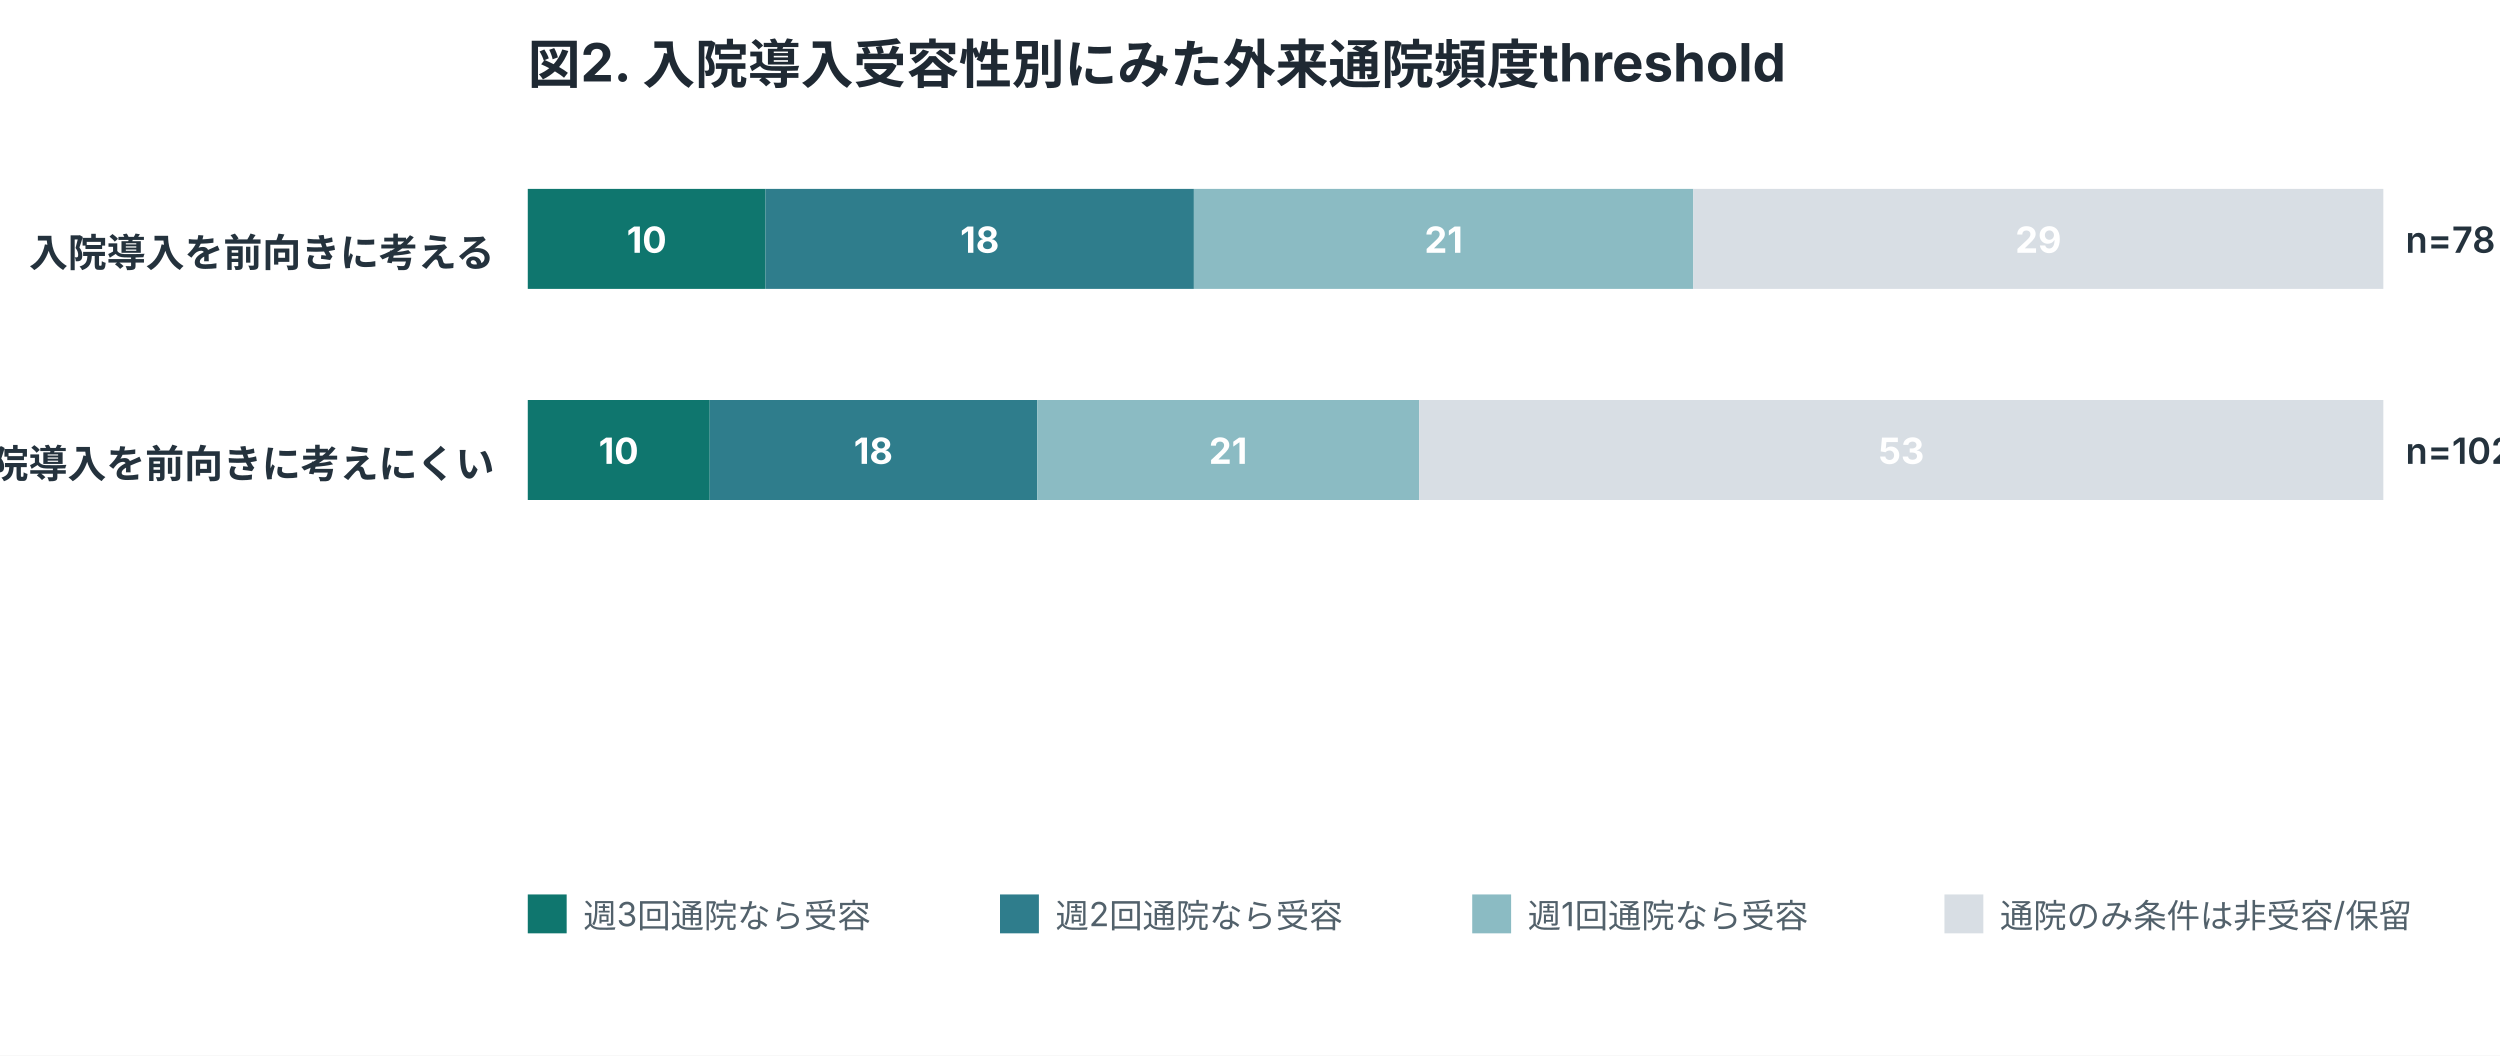
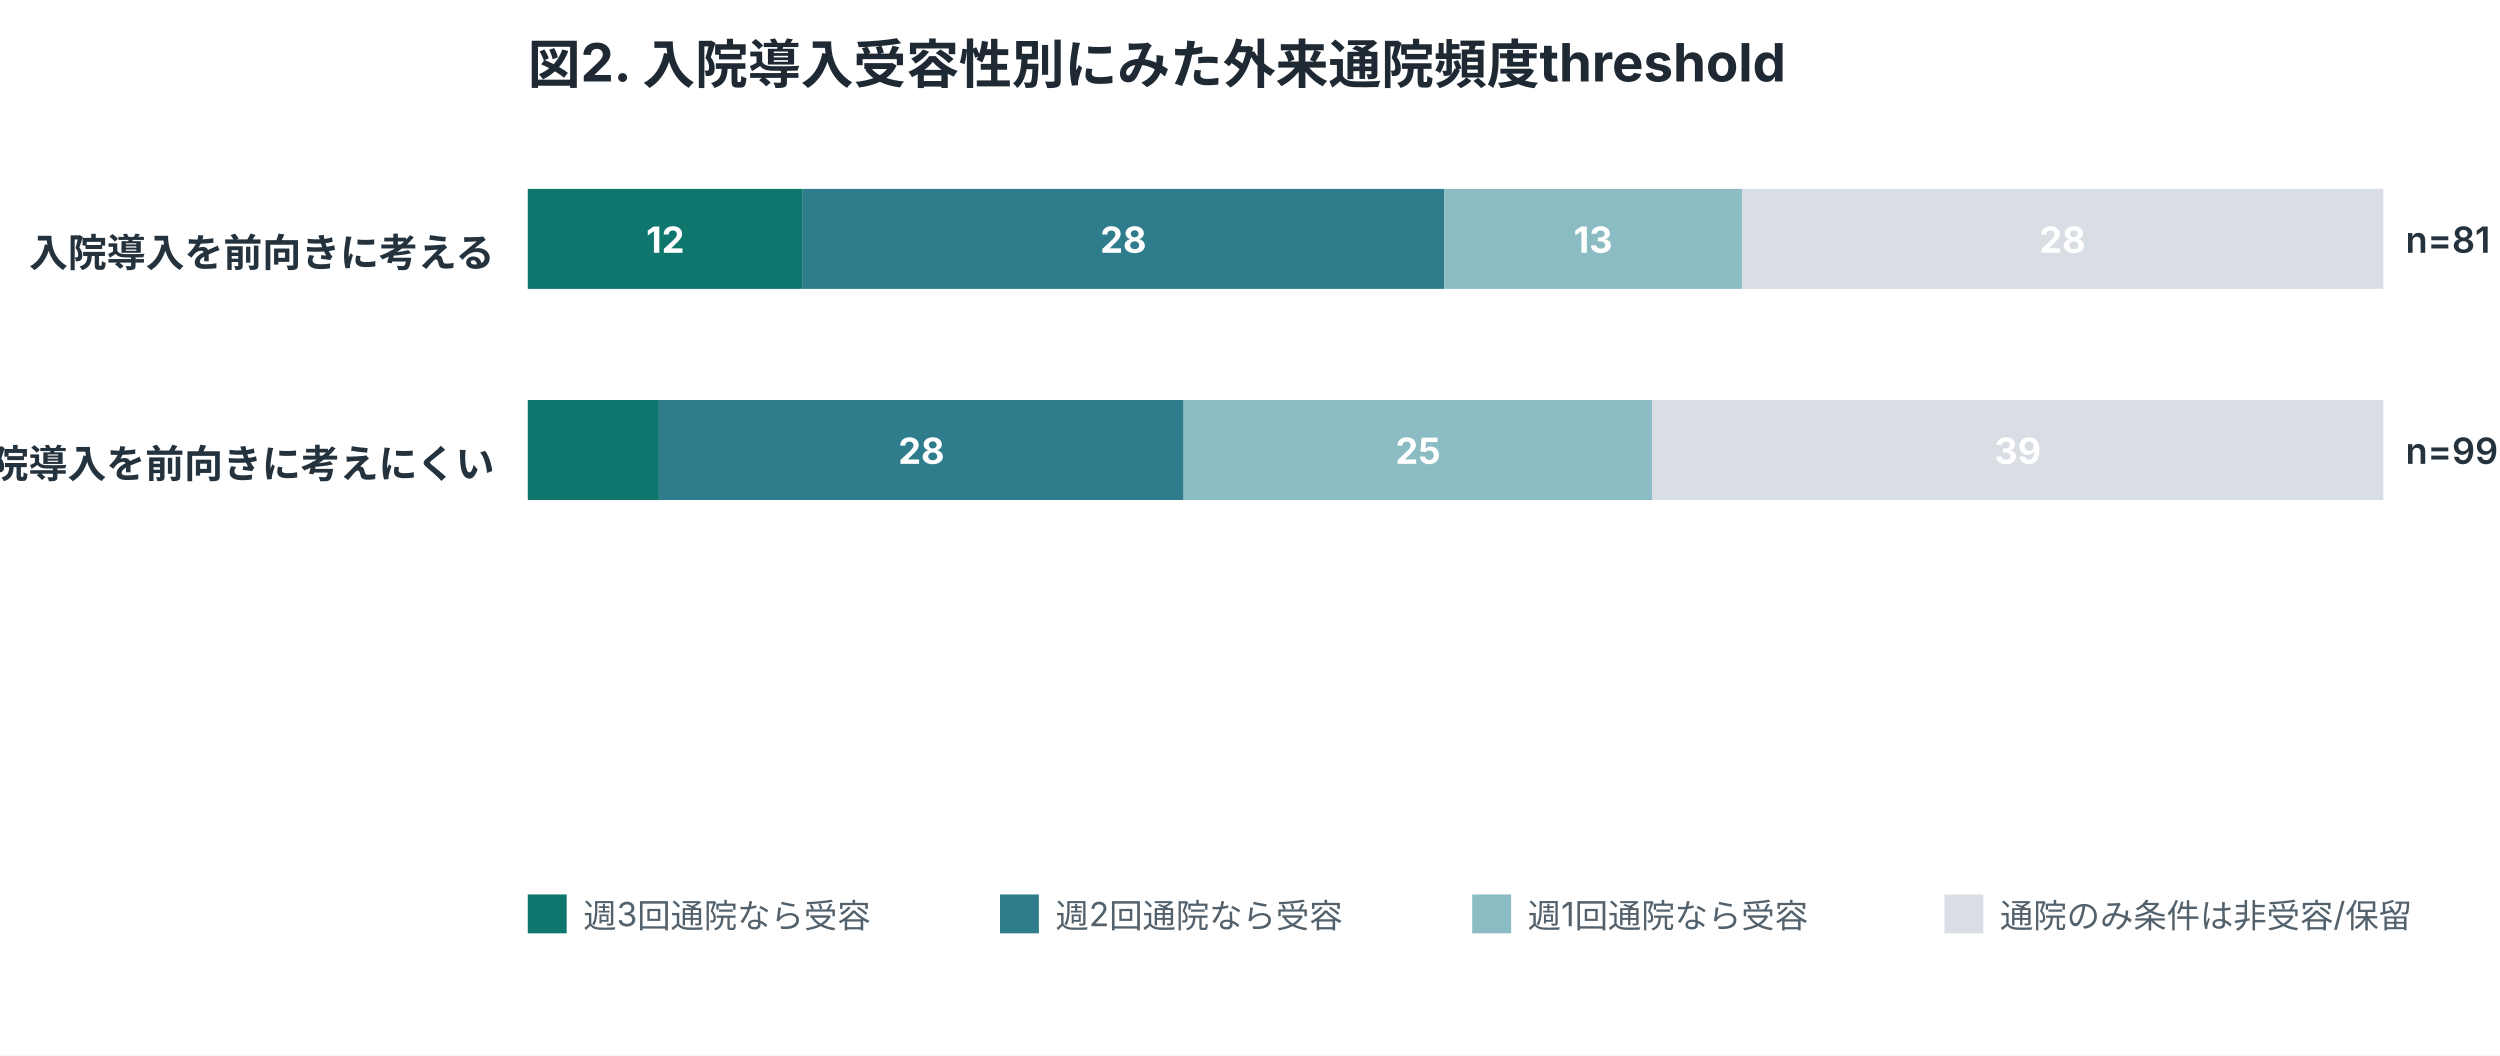
<svg xmlns="http://www.w3.org/2000/svg" width="900" height="380" viewBox="0 0 900 380" role="img">
  <style>
.title{font:700 19px -apple-system,BlinkMacSystemFont,"Segoe UI",sans-serif;fill:#1f2933}
.label{font:600 14px -apple-system,BlinkMacSystemFont,"Segoe UI",sans-serif;fill:#24323d}
.num{font:600 13px -apple-system,BlinkMacSystemFont,"Segoe UI",sans-serif;fill:#24323d}
.axis,.legend,.note{font:12px -apple-system,BlinkMacSystemFont,"Segoe UI",sans-serif;fill:#52616b}
.inside{font:700 13px -apple-system,BlinkMacSystemFont,"Segoe UI",sans-serif;fill:white}
.big{font:700 34px -apple-system,BlinkMacSystemFont,"Segoe UI",sans-serif;fill:#1f2933}
</style>
  <rect width="100%" height="100%" fill="white" />
  <text x="190" y="30" class="title">図2. 入院導入受容性別にみた外来通院頻度threshold</text>
  <text x="178" y="96" text-anchor="end" class="label">入院導入を前向きに考える</text>
-   <rect x="190.0" y="68" width="85.6" height="36" fill="#0f766e" />
-   <text x="232.8" y="91" text-anchor="middle" class="inside">10</text>
-   <rect x="275.6" y="68" width="154.2" height="36" fill="#2f7d8c" />
-   <text x="352.7" y="91" text-anchor="middle" class="inside">18</text>
-   <rect x="429.8" y="68" width="179.8" height="36" fill="#8bbbc3" />
-   <text x="519.7" y="91" text-anchor="middle" class="inside">21</text>
-   <rect x="609.6" y="68" width="248.4" height="36" fill="#d8dee4" />
-   <text x="733.8" y="91" text-anchor="middle" class="inside">29</text>
-   <text x="866" y="91" class="num">n=78</text>
+   <rect x="190.0" y="68" width="99.0" height="36" fill="#0f766e" />
+   <text x="239.5" y="91" text-anchor="middle" class="inside">12</text>
+   <rect x="289.0" y="68" width="230.9" height="36" fill="#2f7d8c" />
+   <text x="404.4" y="91" text-anchor="middle" class="inside">28</text>
+   <rect x="519.9" y="68" width="107.2" height="36" fill="#8bbbc3" />
+   <text x="573.5" y="91" text-anchor="middle" class="inside">13</text>
+   <rect x="627.1" y="68" width="230.9" height="36" fill="#d8dee4" />
+   <text x="742.5" y="91" text-anchor="middle" class="inside">28</text>
+   <text x="866" y="91" class="num">n=81</text>
  <text x="178" y="172" text-anchor="end" class="label">入院導入を前向きに考えにくい</text>
-   <rect x="190.0" y="144" width="65.5" height="36" fill="#0f766e" />
-   <text x="222.7" y="167" text-anchor="middle" class="inside">10</text>
-   <rect x="255.5" y="144" width="117.9" height="36" fill="#2f7d8c" />
-   <text x="314.4" y="167" text-anchor="middle" class="inside">18</text>
-   <rect x="373.4" y="144" width="137.5" height="36" fill="#8bbbc3" />
-   <text x="442.1" y="167" text-anchor="middle" class="inside">21</text>
-   <rect x="510.9" y="144" width="347.1" height="36" fill="#d8dee4" />
-   <text x="684.5" y="167" text-anchor="middle" class="inside">53</text>
-   <text x="866" y="167" class="num">n=102</text>
+   <rect x="190.0" y="144" width="47.2" height="36" fill="#0f766e" />
+   <rect x="237.2" y="144" width="188.9" height="36" fill="#2f7d8c" />
+   <text x="331.7" y="167" text-anchor="middle" class="inside">28</text>
+   <rect x="426.2" y="144" width="168.7" height="36" fill="#8bbbc3" />
+   <text x="510.5" y="167" text-anchor="middle" class="inside">25</text>
+   <rect x="594.8" y="144" width="263.2" height="36" fill="#d8dee4" />
+   <text x="726.4" y="167" text-anchor="middle" class="inside">39</text>
+   <text x="866" y="167" class="num">n=99</text>
  <rect x="190" y="322" width="14" height="14" fill="#0f766e" />
  <text x="210" y="334" class="legend">週3回通院なら受容</text>
  <rect x="360" y="322" width="14" height="14" fill="#2f7d8c" />
  <text x="380" y="334" class="legend">週2回通院なら受容</text>
  <rect x="530" y="322" width="14" height="14" fill="#8bbbc3" />
  <text x="550" y="334" class="legend">週1回通院なら受容</text>
  <rect x="700" y="322" width="14" height="14" fill="#d8dee4" />
  <text x="720" y="334" class="legend">通院のみ条件は非受容/保留</text>
</svg>
